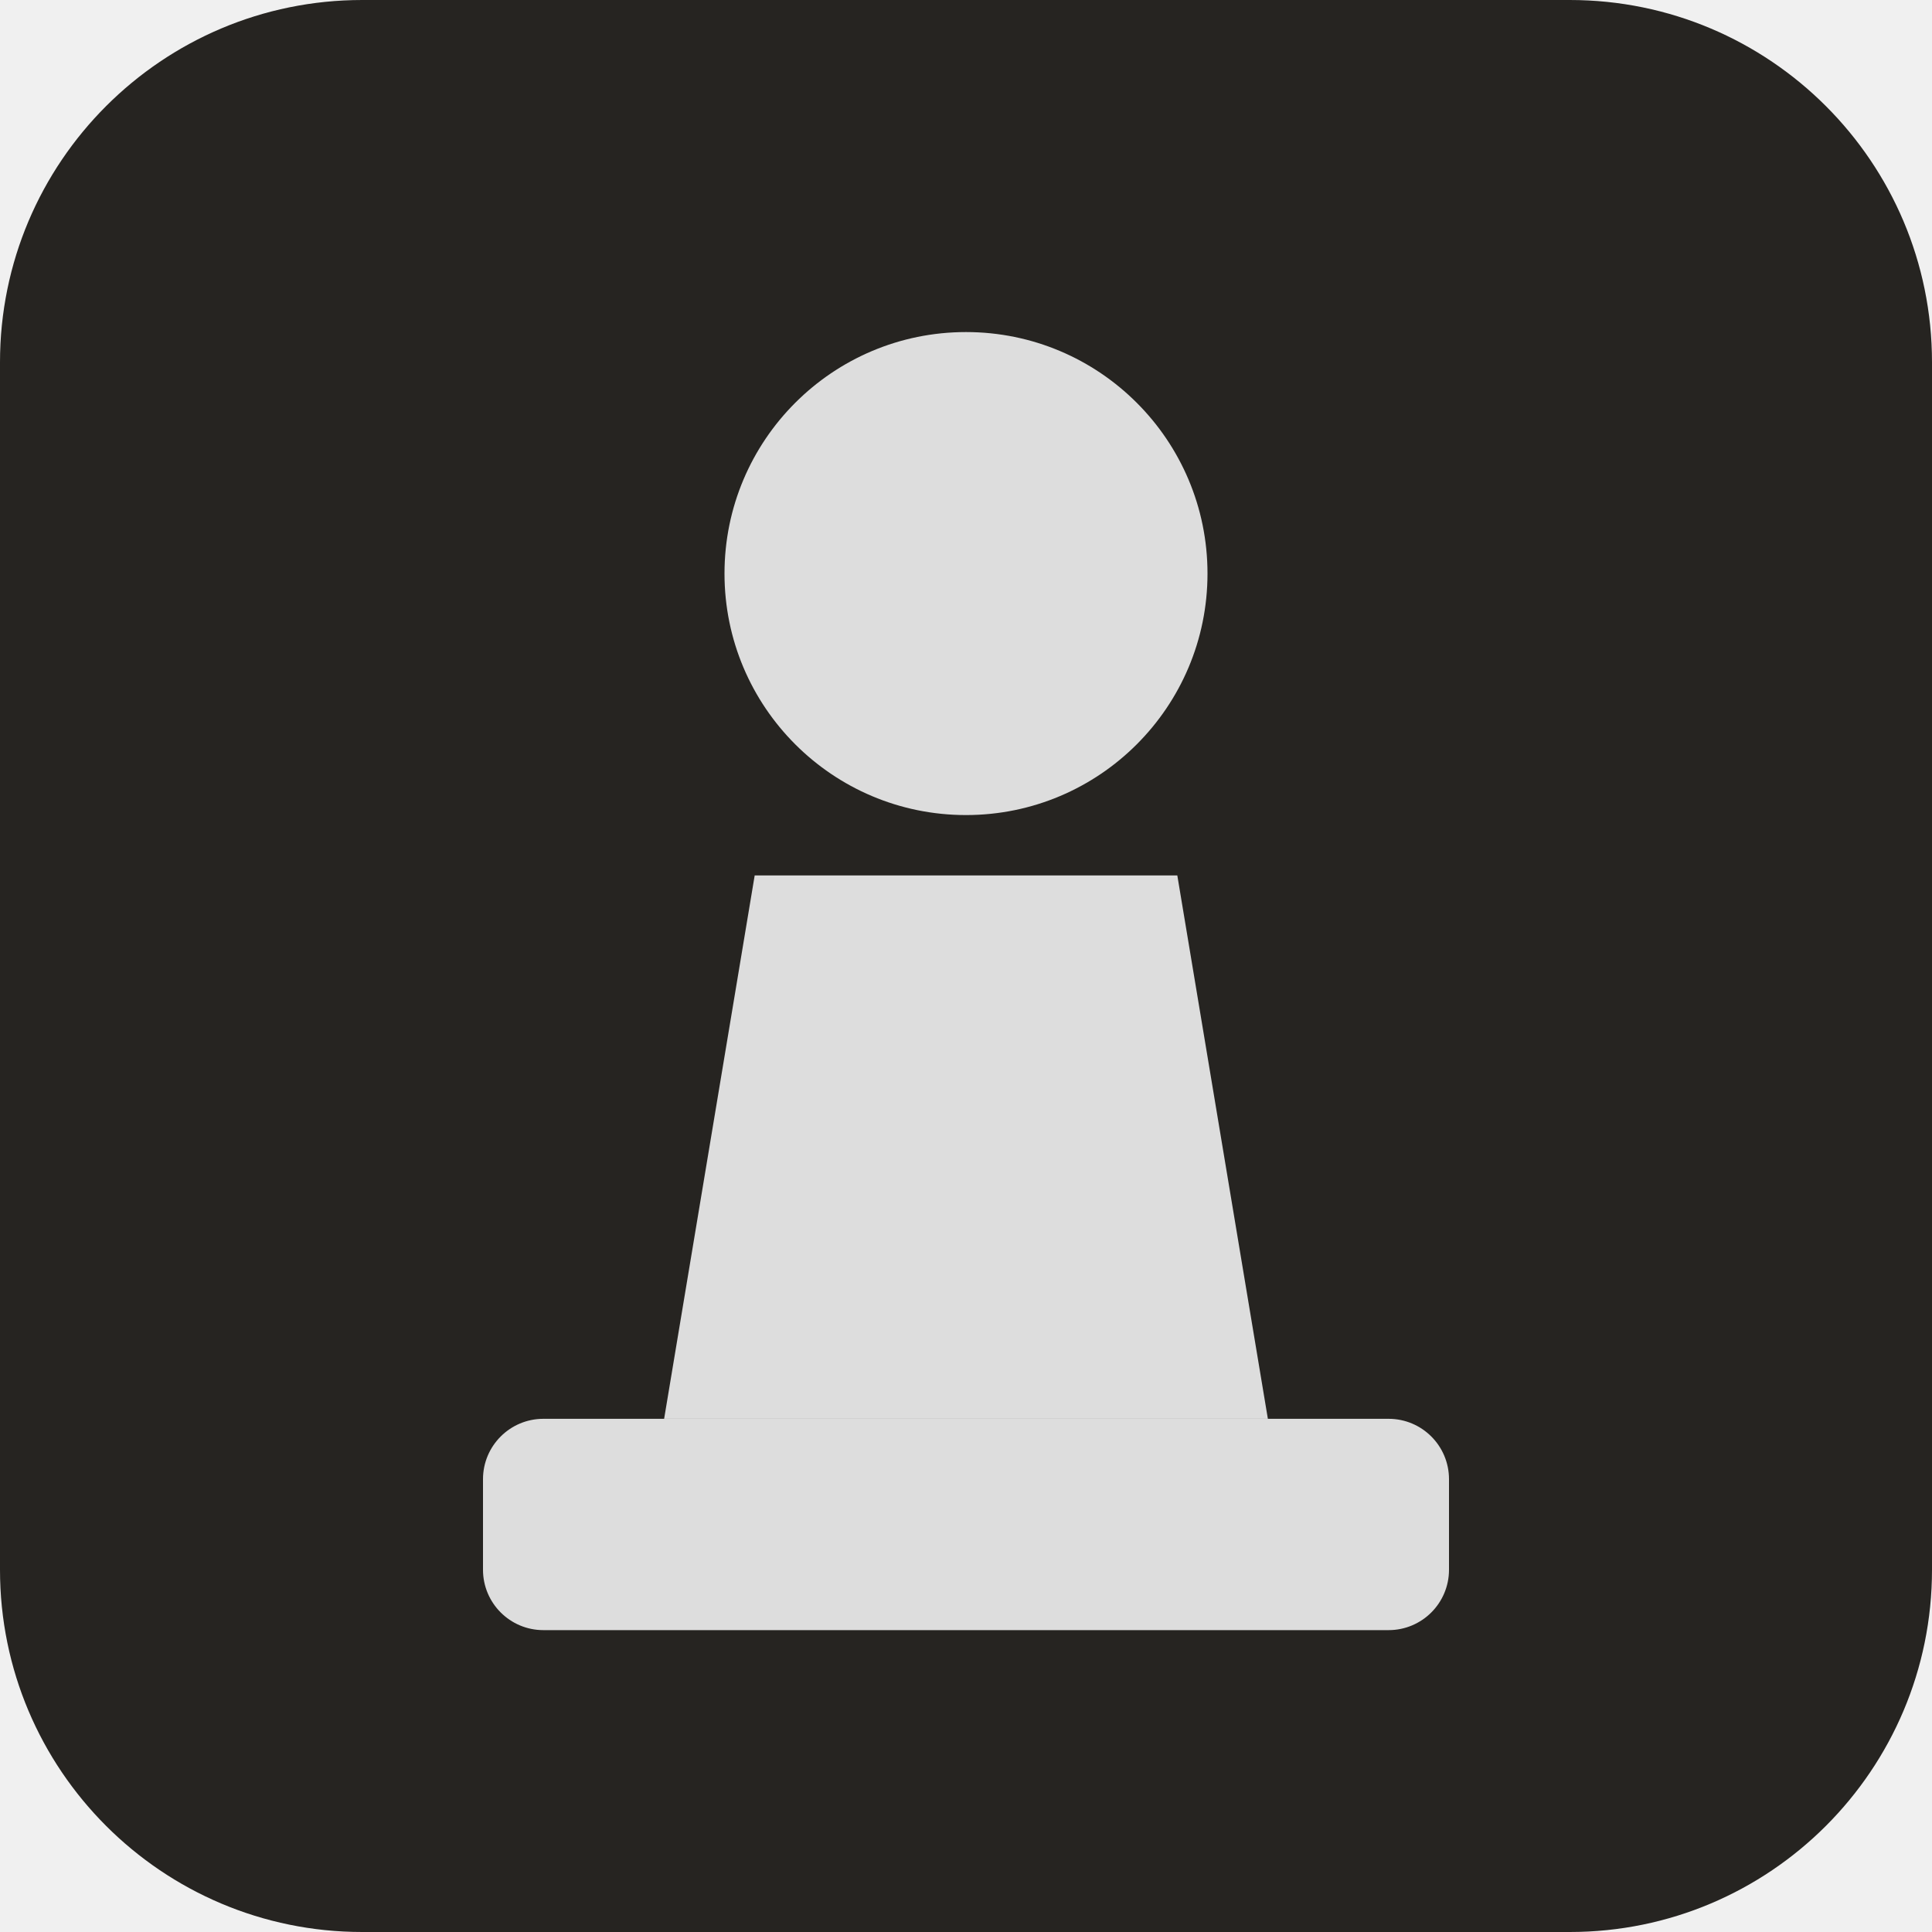
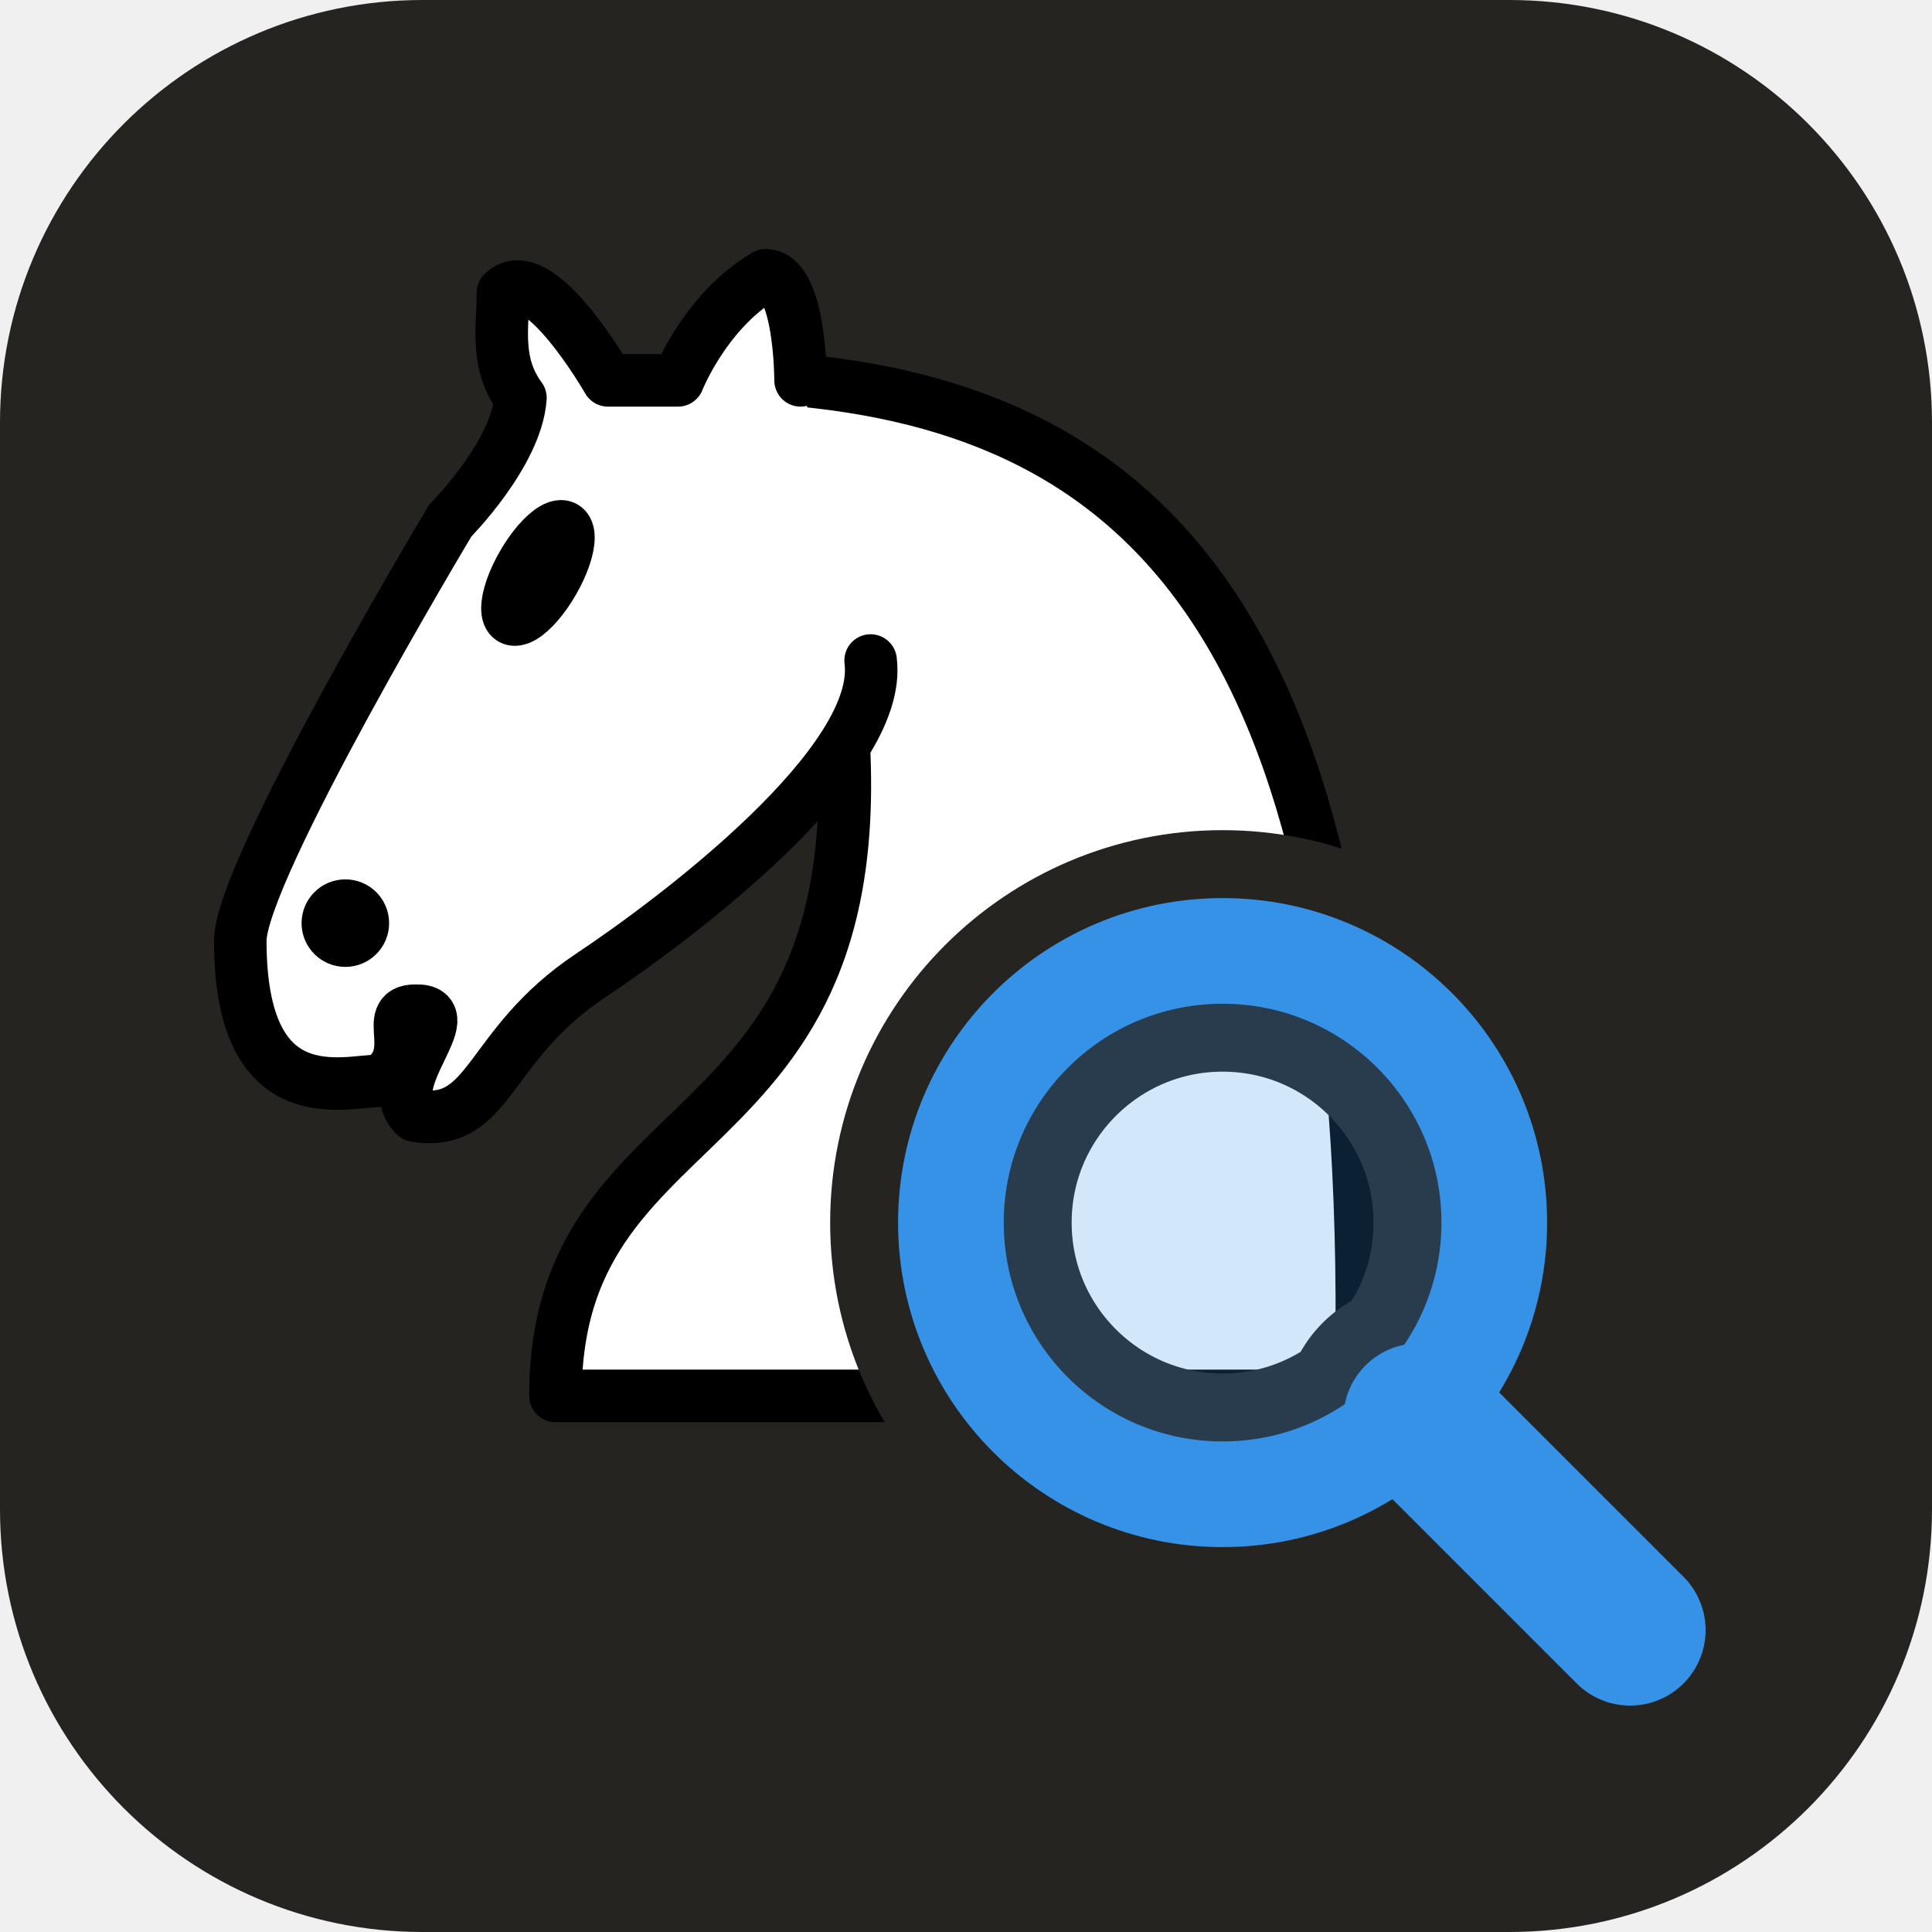
<svg xmlns="http://www.w3.org/2000/svg" viewBox="0 0 64 64">
-   <rect width="64" height="64" rx="12" fill="#262421" />
-   <g fill="#dddddd">
-     <circle cx="32" cy="19" r="8" />
-     <path d="M25 29h14l3 18H22z" />
-     <rect x="16" y="47" width="32" height="7" rx="2" />
+   <rect width="64" height="64" rx="14" fill="#262421" />
+   <g transform="translate(1 1) scale(1.16)" fill="none" fill-rule="evenodd" stroke="#000" stroke-width="1.5" stroke-linecap="round" stroke-linejoin="round">
+     <path d="M22 10c10.5 1 16.5 8 16 29H15c0-9 10-6.5 8-21" fill="#fff" />
+     <path d="M24 18c.38 2.91-5.55 7.37-8 9-3 2-2.82 4.34-5 4-1.042-.94 1.41-3.04 0-3-1 0 .19 1.23-1 2-1 0-4.003 1-4-4 0-2 6-12 6-12s1.89-1.9 2-3.5c-.73-.994-.5-2-.5-3 1-1 3 2.5 3 2.5h2s.78-1.992 2.5-3c1 0 1 3 1 3" fill="#fff" />
+     <path d="M9.5 25.5a.5.5 0 1 1-1 0 .5.5 0 1 1 1 0zm5.433-9.75a.5 1.5 30 1 1-.866-.5.5 1.5 30 1 1 .866.5z" fill="#000" />
  </g>
+   <line x1="47" y1="47" x2="54" y2="54" stroke="#262421" stroke-width="9" stroke-linecap="round" />
+   <circle cx="40.5" cy="40.5" r="9" fill="none" stroke="#262421" stroke-width="8" />
+   <line x1="47" y1="47" x2="54" y2="54" stroke="#3692e7" stroke-width="5" stroke-linecap="round" />
+   <circle cx="40.5" cy="40.5" r="9" fill="#3692e7" fill-opacity="0.22" stroke="#3692e7" stroke-width="3.5" />
</svg>
